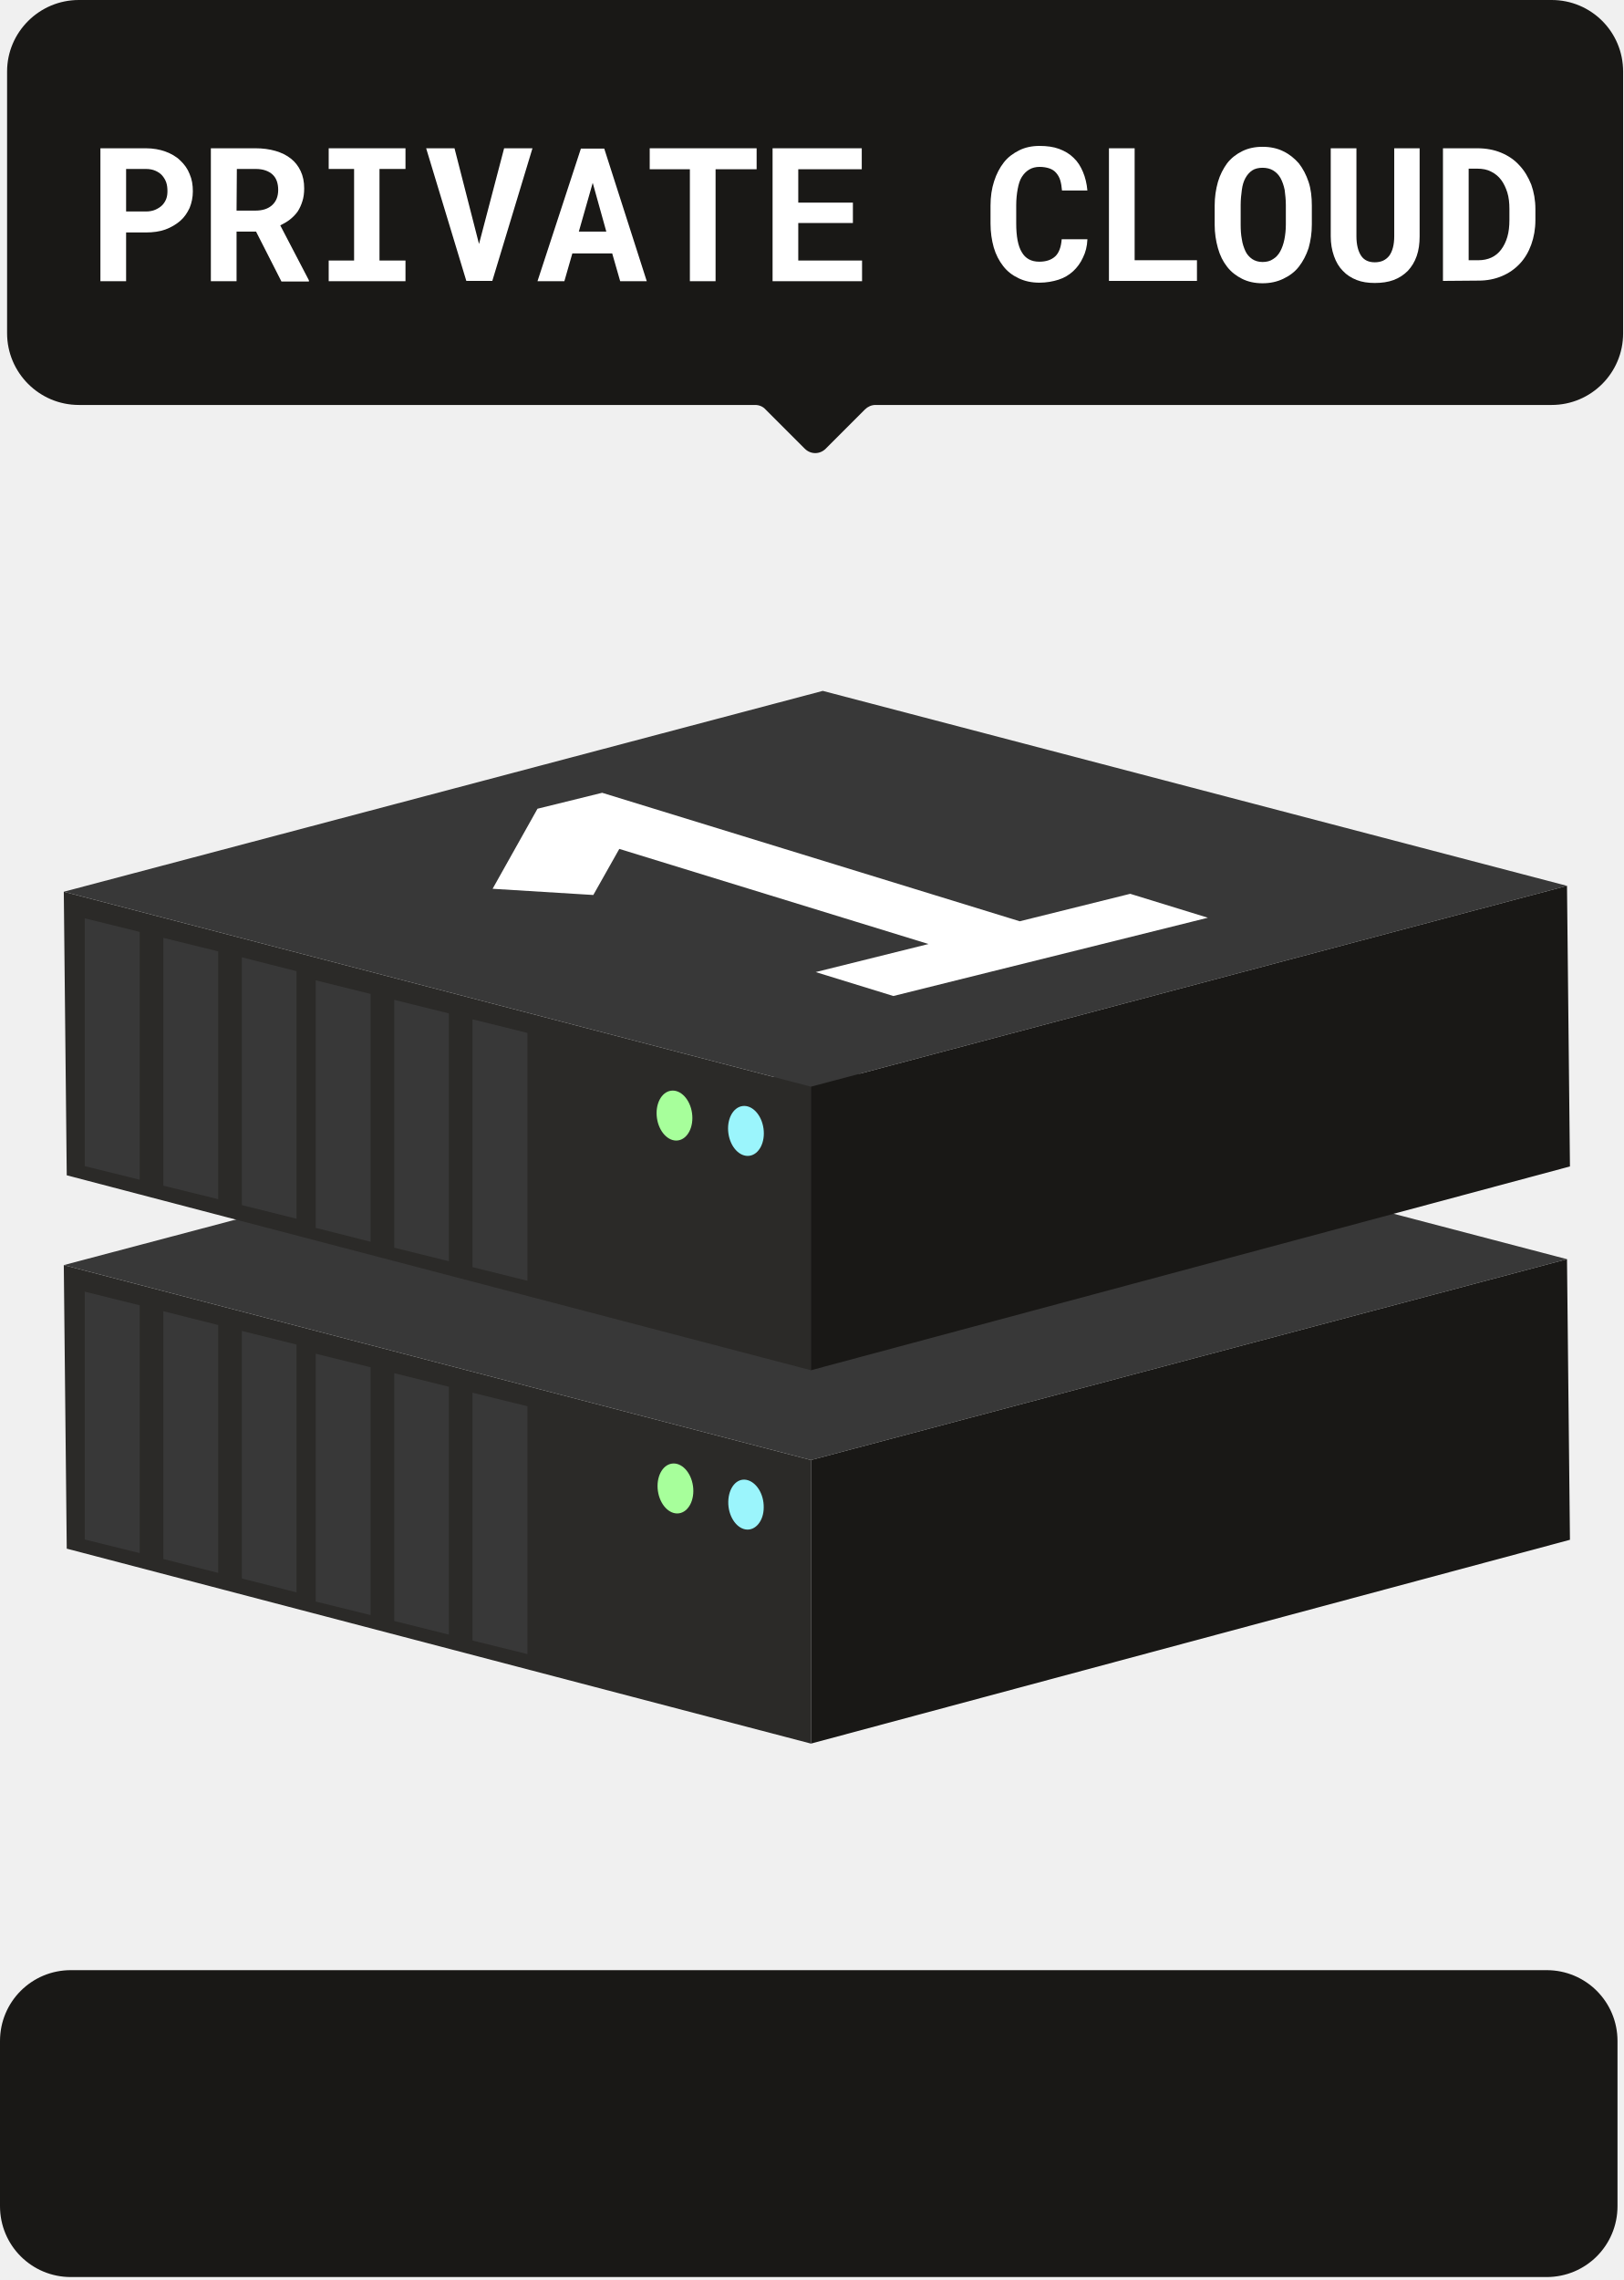
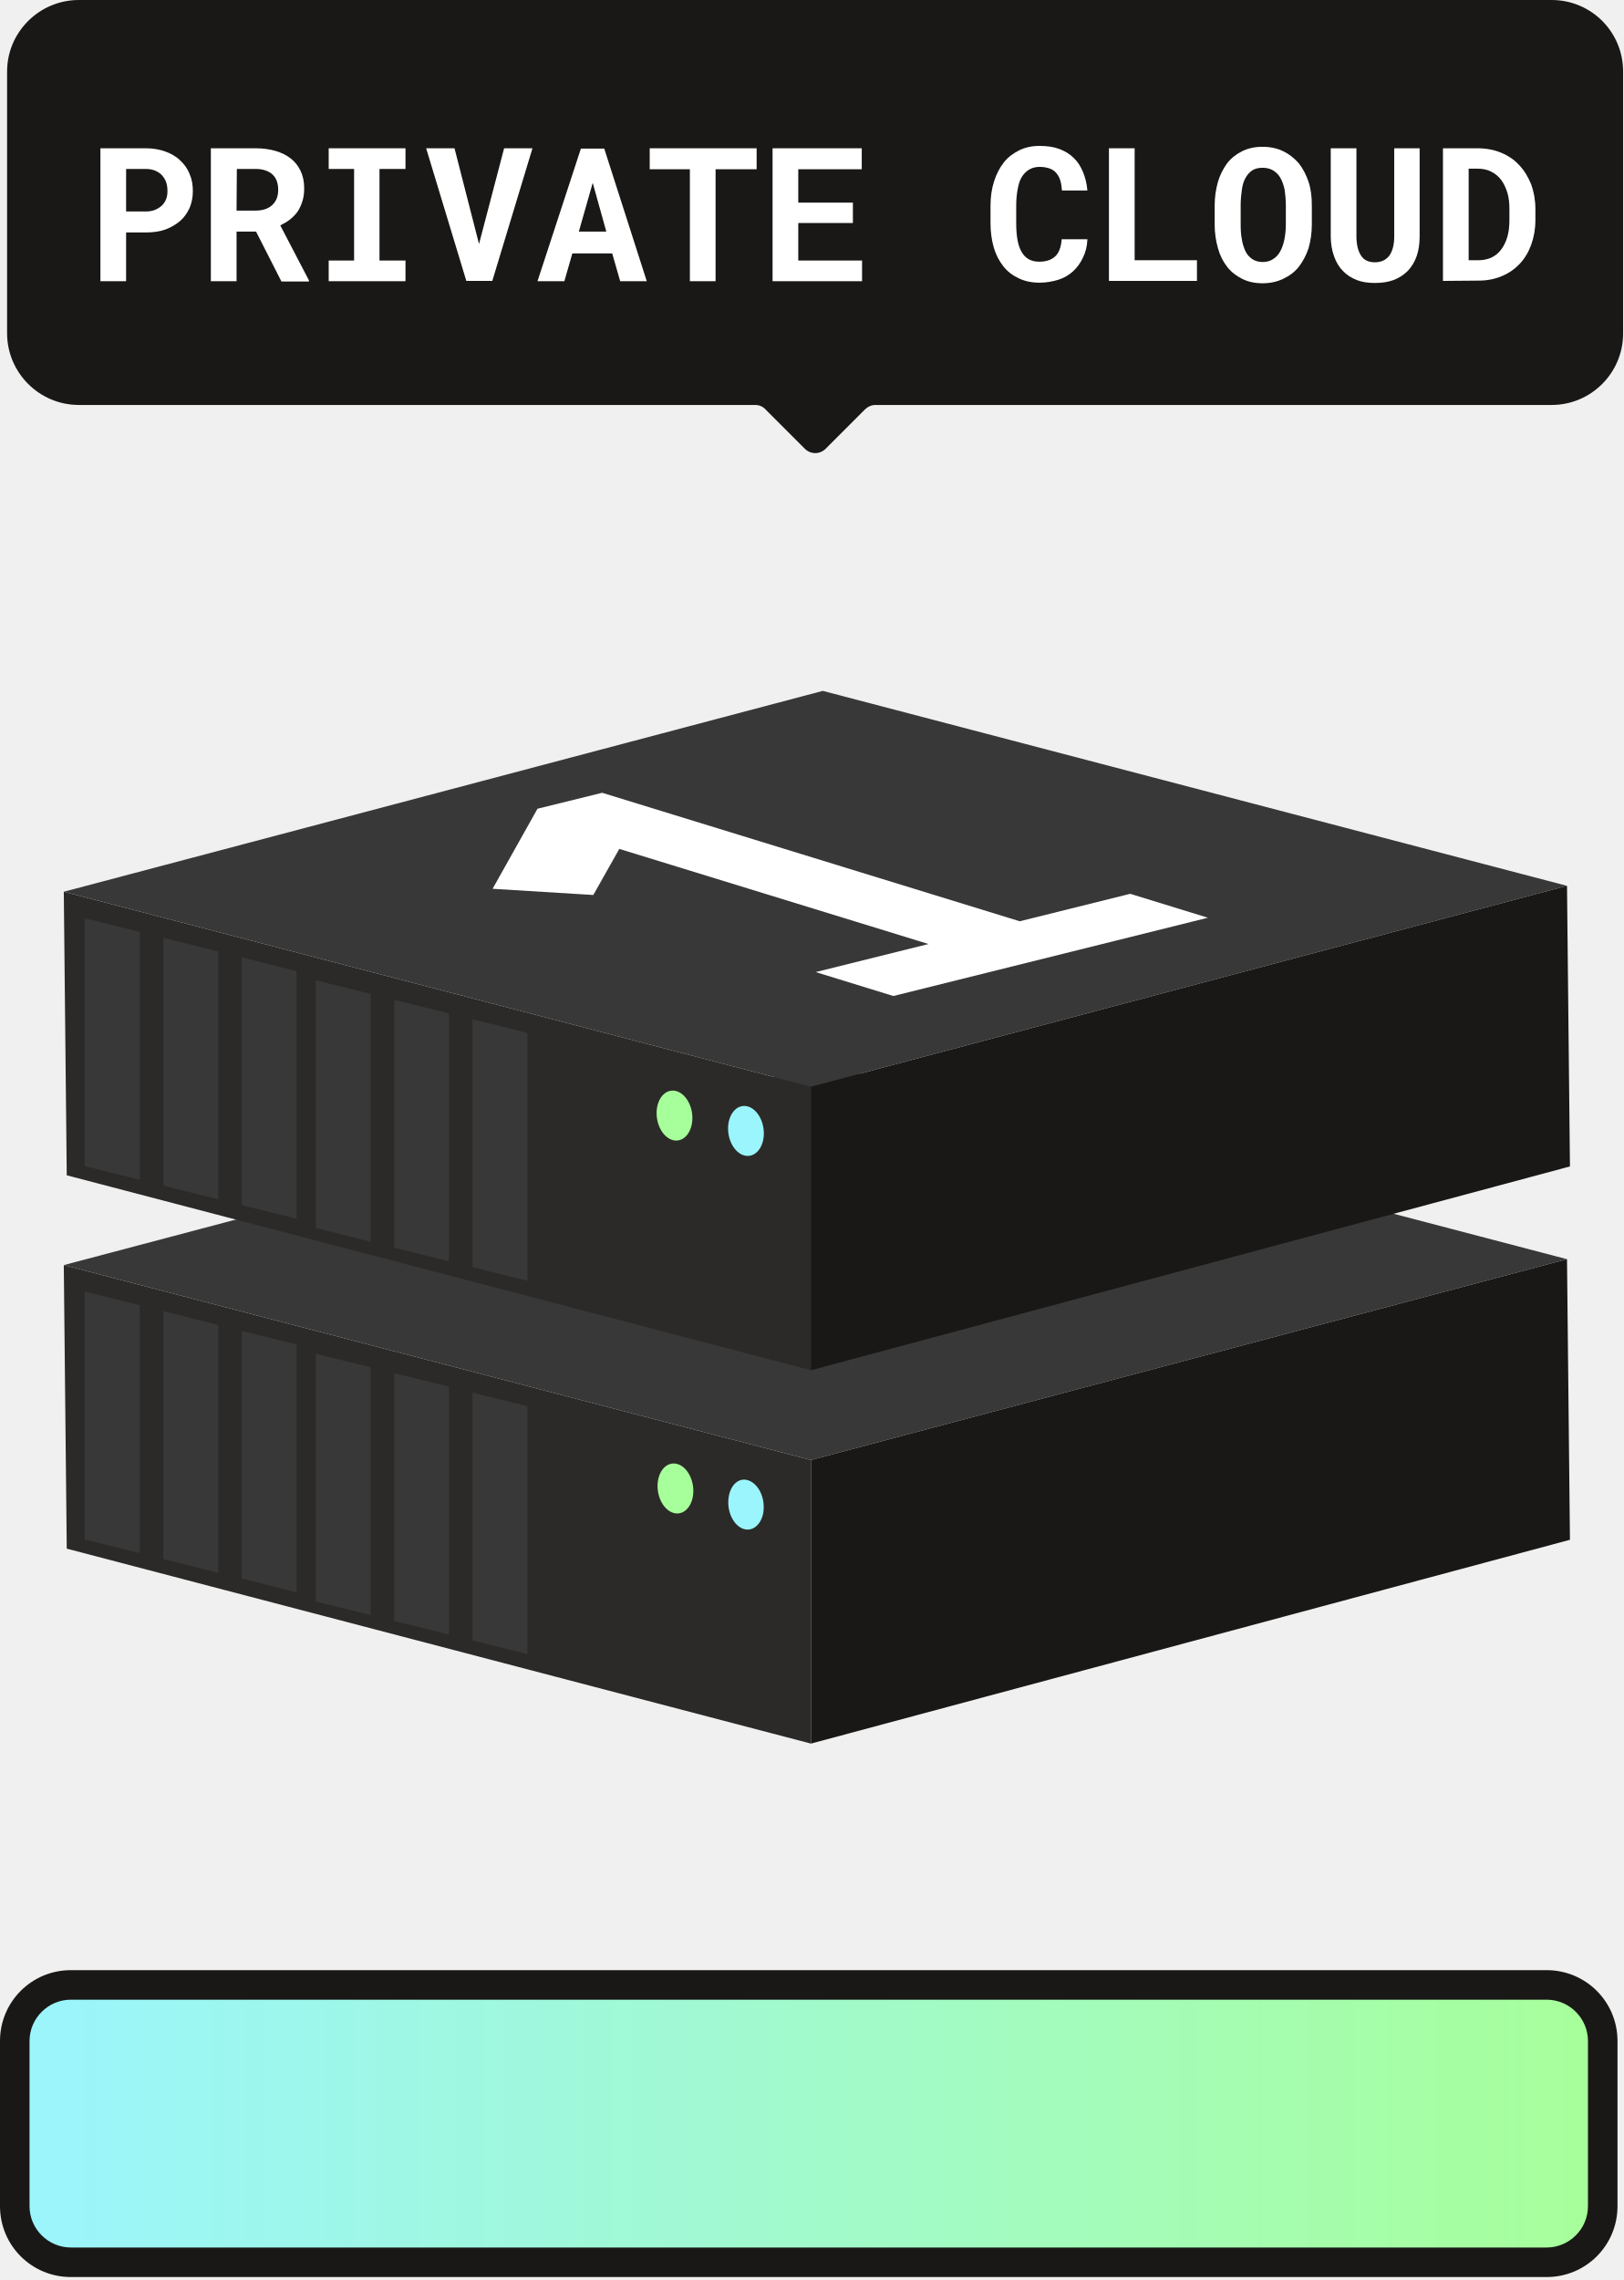
<svg xmlns="http://www.w3.org/2000/svg" version="1.1" id="Layer_1" x="0px" y="0px" viewBox="0 0 549.7 771.9" style="enable-background:new 0 0 549.7 771.9;" xml:space="preserve">
-   <defs id="defs85" />
-   <style type="text/css" id="style2">
+   <style type="text/css">
	.st0{fill:#383838;}
	.st1{fill:#2B2A28;}
	.st2{fill:#191816;}
	.st3{fill:#A7FF9B;}
	.st4{fill:#9BF5FC;}
	.st5{fill:#FFFFFF;}
+ 	.st6{fill:url(#SVGID_1_);}
</style>
-   <polygon class="st0" points="21.6,428.3 274.6,494.3 530.6,426.3 278.6,360.3 " id="polygon6" />
-   <polygon class="st1" points="22.6,524.3 21.6,428.3 274.6,494.3 274.6,590.3 " id="polygon8" />
-   <polygon class="st2" points="531.6,521.3 530.6,426.3 274.6,494.3 274.6,590.3 " id="polygon10" />
-   <polygon class="st0" points="28.7,437.3 47.3,441.9 47.3,525.8 28.7,521.2 " id="polygon12" />
-   <polygon class="st0" points="55.3,443.9 73.9,448.6 73.9,532.5 55.3,527.8 " id="polygon14" />
-   <polygon class="st0" points="81.9,450.6 100.4,455.2 100.4,539.1 81.9,534.4 " id="polygon16" />
-   <polygon class="st0" points="106.9,458.3 125.5,462.9 125.5,546.8 106.9,542.2 " id="polygon18" />
-   <polygon class="st0" points="133.5,464.9 152,469.5 152,553.4 133.5,548.8 " id="polygon20" />
-   <polygon class="st0" points="160,471.5 178.6,476.1 178.6,560 160,555.4 " id="polygon22" />
-   <ellipse transform="matrix(0.9902 -0.14 0.14 0.9902 -68.2935 36.9802)" class="st3" cx="228.7" cy="503.9" rx="6" ry="8.5" id="ellipse24" />
-   <path class="st4" d="M252.5,517.8c-3.3-0.5-6-4.7-5.9-9.4s2.8-8,6.1-7.4c3.3,0.6,6,4.7,5.9,9.4C258.6,514.9,255.8,518.3,252.5,517.8  z" id="path26" />
-   <polygon class="st0" points="21.6,301.9 274.6,367.9 530.6,299.9 278.6,233.9 " id="polygon28" />
-   <polygon class="st1" points="22.6,397.9 21.6,301.9 274.6,367.9 274.6,463.9 " id="polygon30" />
-   <polygon class="st2" points="531.6,394.9 530.6,299.9 274.6,367.9 274.6,463.9 " id="polygon32" />
-   <polygon class="st0" points="28.7,310.9 47.3,315.5 47.3,399.4 28.7,394.8 " id="polygon34" />
-   <polygon class="st0" points="55.3,317.5 73.9,322.1 73.9,406 55.3,401.4 " id="polygon36" />
-   <polygon class="st0" points="81.9,324.1 100.4,328.8 100.4,412.6 81.9,408 " id="polygon38" />
-   <polygon class="st0" points="106.9,331.9 125.5,336.5 125.5,420.4 106.9,415.7 " id="polygon40" />
-   <polygon class="st0" points="133.5,338.5 152,343.1 152,427 133.5,422.4 " id="polygon42" />
-   <polygon class="st0" points="160,345.1 178.6,349.7 178.6,433.6 160,429 " id="polygon44" />
-   <ellipse transform="matrix(0.9902 -0.1393 0.1393 0.9902 -50.3885 35.4963)" class="st3" cx="228.4" cy="377.7" rx="6" ry="8.5" id="ellipse46" />
-   <ellipse transform="matrix(0.9902 -0.1393 0.1393 0.9902 -50.8768 38.9174)" class="st4" cx="252.6" cy="382.9" rx="6" ry="8.5" id="ellipse48" />
-   <path class="st2" d="M26.7,137.1h229c1.3,0,2.6,0.5,3.5,1.5l13.3,13.3c2,2,5.1,2,7.1,0l0,0l13.3-13.3c0.9-0.9,2.2-1.5,3.5-1.5h229  c13.4,0,24.2-10.9,24.2-24.2V24.2c0-13.4-10.8-24.2-24.2-24.2H26.7C13.3,0,2.4,10.9,2.4,24.2v88.6C2.4,126.2,13.3,137.1,26.7,137.1z  " id="path50" />
-   <path class="st2" d="M24,667h499.7c13.3,0,24,10.7,24,24v55.9c0,13.3-10.7,24-24,24H24c-13.3,0-24-10.7-24-24V691  C0,677.7,10.7,667,24,667z" id="bottombar" />
-   <polygon class="st5" points="203.9,268.4 345.3,311.9 382.7,302.6 409,310.7 302.5,337.2 276.2,329.1 314.4,319.6 209.7,287.4   200.9,303 166.8,300.9 182,273.8 " id="polygon54" />
+   <polygon id="polygon6" class="st0" points="21.6,428.3 274.6,494.3 530.6,426.3 278.6,360.3 " />
+   <polygon id="polygon8" class="st1" points="22.6,524.3 21.6,428.3 274.6,494.3 274.6,590.3 " />
+   <polygon id="polygon10" class="st2" points="531.6,521.3 530.6,426.3 274.6,494.3 274.6,590.3 " />
+   <polygon id="polygon12" class="st0" points="28.7,437.3 47.3,441.9 47.3,525.8 28.7,521.2 " />
+   <polygon id="polygon14" class="st0" points="55.3,443.9 73.9,448.6 73.9,532.5 55.3,527.8 " />
+   <polygon id="polygon16" class="st0" points="81.9,450.6 100.4,455.2 100.4,539.1 81.9,534.4 " />
+   <polygon id="polygon18" class="st0" points="106.9,458.3 125.5,462.9 125.5,546.8 106.9,542.2 " />
+   <polygon id="polygon20" class="st0" points="133.5,464.9 152,469.5 152,553.4 133.5,548.8 " />
+   <polygon id="polygon22" class="st0" points="160,471.5 178.6,476.1 178.6,560 160,555.4 " />
+   <ellipse id="ellipse24" transform="matrix(0.9902 -0.14 0.14 0.9902 -68.2937 36.9804)" class="st3" cx="228.7" cy="503.9" rx="6" ry="8.5" />
+   <path id="path26" class="st4" d="M252.5,517.8c-3.3-0.5-6-4.7-5.9-9.4s2.8-8,6.1-7.4c3.3,0.6,6,4.7,5.9,9.4  C258.6,514.9,255.8,518.3,252.5,517.8z" />
+   <polygon id="polygon28" class="st0" points="21.6,301.9 274.6,367.9 530.6,299.9 278.6,233.9 " />
+   <polygon id="polygon30" class="st1" points="22.6,397.9 21.6,301.9 274.6,367.9 274.6,463.9 " />
+   <polygon id="polygon32" class="st2" points="531.6,394.9 530.6,299.9 274.6,367.9 274.6,463.9 " />
+   <polygon id="polygon34" class="st0" points="28.7,310.9 47.3,315.5 47.3,399.4 28.7,394.8 " />
+   <polygon id="polygon36" class="st0" points="55.3,317.5 73.9,322.1 73.9,406 55.3,401.4 " />
+   <polygon id="polygon38" class="st0" points="81.9,324.1 100.4,328.8 100.4,412.6 81.9,408 " />
+   <polygon id="polygon40" class="st0" points="106.9,331.9 125.5,336.5 125.5,420.4 106.9,415.7 " />
+   <polygon id="polygon42" class="st0" points="133.5,338.5 152,343.1 152,427 133.5,422.4 " />
+   <polygon id="polygon44" class="st0" points="160,345.1 178.6,349.7 178.6,433.6 160,429 " />
+   <ellipse id="ellipse46" transform="matrix(0.9902 -0.1393 0.1393 0.9902 -50.3863 35.4985)" class="st3" cx="228.4" cy="377.7" rx="6" ry="8.5" />
+   <ellipse id="ellipse48" transform="matrix(0.9902 -0.1393 0.1393 0.9902 -50.8746 38.9203)" class="st4" cx="252.6" cy="382.9" rx="6" ry="8.5" />
+   <path id="path50" class="st2" d="M26.7,137.1h229c1.3,0,2.6,0.5,3.5,1.5l13.3,13.3c2,2,5.1,2,7.1,0l0,0l13.3-13.3  c0.9-0.9,2.2-1.5,3.5-1.5h229c13.4,0,24.2-10.9,24.2-24.2V24.2c0-13.4-10.8-24.2-24.2-24.2H26.7C13.3,0,2.4,10.9,2.4,24.2v88.6  C2.4,126.2,13.3,137.1,26.7,137.1z" />
+   <path id="bottombar" class="st2" d="M24,667h499.7c13.3,0,24,10.7,24,24v55.9c0,13.3-10.7,24-24,24H24c-13.3,0-24-10.7-24-24V691  C0,677.7,10.7,667,24,667z" />
+   <polygon id="polygon54" class="st5" points="203.9,268.4 345.3,311.9 382.7,302.6 409,310.7 302.5,337.2 276.2,329.1 314.4,319.6   209.7,287.4 200.9,303 166.8,300.9 182,273.8 " />
  <g id="g80">
-     <path class="st5" d="M42.7,78.7v16.5H34v-45h15.4c2.4,0,4.7,0.4,6.6,1.1s3.7,1.7,5,3c1.4,1.3,2.5,2.8,3.2,4.6   c0.8,1.8,1.1,3.7,1.1,5.9c0,2-0.4,3.9-1.1,5.6c-0.8,1.7-1.8,3.2-3.2,4.4c-1.4,1.2-3.1,2.2-5,2.9s-4.2,1-6.6,1H42.7z M42.7,71.6h6.7   c1.2,0,2.3-0.2,3.2-0.6s1.7-0.9,2.3-1.5s1.1-1.4,1.4-2.2c0.3-0.8,0.4-1.7,0.4-2.6c0-1-0.1-2-0.4-2.9c-0.3-0.9-0.8-1.7-1.4-2.4   c-0.6-0.7-1.4-1.2-2.3-1.6c-0.9-0.4-2-0.6-3.2-0.6h-6.7V71.6z" id="path56" />
-     <path class="st5" d="M86.7,78.4h-6.6v16.8h-8.7v-45h15.1c2.5,0,4.7,0.3,6.8,0.9c2,0.6,3.7,1.4,5.2,2.6c1.4,1.1,2.5,2.5,3.3,4.2   s1.2,3.6,1.2,5.9c0,1.6-0.2,3.1-0.6,4.3c-0.4,1.3-0.9,2.4-1.6,3.5c-0.7,1-1.6,1.9-2.6,2.7c-1,0.8-2.1,1.4-3.3,2l9.7,18.6v0.4h-9.3   L86.7,78.4z M80.1,71.3h6.4c2.4,0,4.3-0.6,5.7-1.9c1.3-1.2,2-2.9,2-5.1c0-2.2-0.6-4-1.9-5.2s-3.2-1.9-5.7-1.9h-6.4L80.1,71.3   L80.1,71.3z" id="path58" />
-     <path class="st5" d="M111.3,50.2h26v7h-8.8v31h8.8v7h-26v-7h8.6v-31h-8.6V50.2z" id="path60" />
-     <path class="st5" d="M162.2,82.6l8.5-32.4h9.6l-13.6,44.9h-8.8l-13.6-44.9h9.6L162.2,82.6z" id="path62" />
-     <path class="st5" d="M207.3,85.8h-13.5l-2.7,9.4H182l14.7-44.9h7.9L219,95.2h-9L207.3,85.8z M196,78.4h9.3l-4.6-16.5L196,78.4z" id="path64" />
-     <path class="st5" d="M256.2,57.3h-13.9v37.9h-8.7V57.3H220v-7.1h36.2V57.3z" id="path66" />
-     <path class="st5" d="M288.8,75.5h-18.5v12.7h21.6v7h-30.3v-45h30.2v7.1h-21.5v11.3h18.5L288.8,75.5L288.8,75.5z" id="path68" />
-     <path class="st5" d="M368.2,81.1c-0.1,2.3-0.6,4.3-1.5,6.1c-0.8,1.8-2,3.4-3.3,4.6c-1.4,1.3-3.1,2.3-5,2.9s-4.1,1-6.4,1   c-2.7,0-5-0.5-7.1-1.5s-3.8-2.3-5.2-4.1c-1.4-1.8-2.5-3.9-3.2-6.3c-0.7-2.5-1.1-5.2-1.1-8.1v-6.1c0-3,0.4-5.7,1.2-8.2   c0.8-2.5,1.9-4.6,3.3-6.4c1.4-1.8,3.2-3.1,5.2-4.1s4.3-1.5,6.9-1.5c2.5,0,4.7,0.3,6.6,1s3.6,1.7,4.9,3c1.4,1.3,2.4,2.9,3.2,4.8   c0.8,1.9,1.3,4,1.5,6.3h-8.6c-0.1-1.3-0.3-2.5-0.6-3.5c-0.3-1-0.8-1.8-1.4-2.5s-1.4-1.2-2.3-1.5s-2-0.5-3.3-0.5s-2.5,0.3-3.5,0.9   c-1,0.6-1.8,1.4-2.5,2.5s-1.1,2.5-1.4,4.1s-0.5,3.5-0.5,5.5v6.1c0,4.4,0.6,7.7,1.9,9.8c1.2,2.1,3.2,3.2,5.9,3.2   c2.3,0,4.1-0.6,5.4-1.8c1.3-1.2,2-3.2,2.2-5.8h8.7V81.1z" id="path70" />
-     <path class="st5" d="M384.2,88.1h21.1v7h-29.8V50.2h8.7L384.2,88.1L384.2,88.1z" id="path72" />
-     <path class="st5" d="M444.2,76c0,2.9-0.4,5.5-1.1,8c-0.8,2.4-1.9,4.5-3.3,6.3s-3.2,3.1-5.3,4.1c-2.1,1-4.4,1.5-7,1.5   s-4.9-0.5-6.9-1.5s-3.7-2.3-5.1-4.1c-1.4-1.8-2.4-3.8-3.1-6.3s-1.1-5.1-1.1-7.9v-6.5c0-2.9,0.4-5.5,1.1-8c0.7-2.4,1.8-4.5,3.1-6.3   c1.4-1.8,3.1-3.1,5.1-4.1s4.3-1.5,6.9-1.5s5,0.5,7,1.5c2.1,1,3.8,2.4,5.3,4.1c1.4,1.8,2.5,3.9,3.3,6.3c0.8,2.4,1.1,5.1,1.1,8V76z    M435.4,69.4c0-1.8-0.2-3.5-0.4-5.1c-0.3-1.5-0.8-2.9-1.4-4s-1.5-2-2.5-2.6s-2.2-0.9-3.6-0.9s-2.6,0.3-3.5,0.9   c-0.9,0.6-1.7,1.5-2.3,2.6s-1,2.4-1.2,4c-0.2,1.5-0.4,3.2-0.4,5.1V76c0,1.8,0.1,3.5,0.4,5c0.2,1.5,0.7,2.9,1.2,4s1.3,2,2.3,2.7   c0.9,0.6,2.1,1,3.5,1s2.6-0.3,3.6-1c1-0.6,1.8-1.5,2.4-2.6s1.1-2.5,1.4-4s0.5-3.2,0.5-5.1V69.4z" id="path74" />
-     <path class="st5" d="M480.7,50.2V80c0,2.5-0.3,4.7-1,6.7s-1.7,3.6-3,5c-1.3,1.3-2.9,2.4-4.8,3.1s-4,1-6.4,1c-2.3,0-4.3-0.3-6.1-1   c-1.8-0.7-3.4-1.7-4.7-3.1c-1.3-1.3-2.3-3-3-5s-1.1-4.2-1.1-6.7V50.2h8.7V80c0,2.9,0.6,5.1,1.6,6.6s2.6,2.2,4.6,2.2   c2.1,0,3.7-0.7,4.9-2.2c1.1-1.5,1.7-3.7,1.7-6.6V50.2H480.7z" id="path76" />
-     <path class="st5" d="M488.6,95.1V50.2h11.6c3,0,5.7,0.5,8.1,1.5s4.5,2.4,6.2,4.3c1.7,1.8,3,4,4,6.5c0.9,2.5,1.4,5.3,1.4,8.3v3.7   c0,3-0.5,5.8-1.4,8.3s-2.2,4.7-3.9,6.5s-3.7,3.2-6.1,4.2s-5,1.5-7.8,1.5L488.6,95.1L488.6,95.1z M497.3,57.2v30.9h3.3   c1.6,0,3.1-0.3,4.4-0.9s2.4-1.5,3.3-2.7s1.6-2.6,2.1-4.3c0.5-1.7,0.7-3.6,0.7-5.7v-3.8c0-2-0.2-3.9-0.7-5.5s-1.2-3.1-2.1-4.3   s-2-2.1-3.4-2.8c-1.3-0.7-2.9-1-4.7-1h-2.9V57.2z" id="path78" />
+     <path id="path56" class="st5" d="M42.7,78.7v16.5H34v-45h15.4c2.4,0,4.7,0.4,6.6,1.1s3.7,1.7,5,3c1.4,1.3,2.5,2.8,3.2,4.6   c0.8,1.8,1.1,3.7,1.1,5.9c0,2-0.4,3.9-1.1,5.6c-0.8,1.7-1.8,3.2-3.2,4.4c-1.4,1.2-3.1,2.2-5,2.9s-4.2,1-6.6,1H42.7z M42.7,71.6h6.7   c1.2,0,2.3-0.2,3.2-0.6s1.7-0.9,2.3-1.5s1.1-1.4,1.4-2.2c0.3-0.8,0.4-1.7,0.4-2.6c0-1-0.1-2-0.4-2.9c-0.3-0.9-0.8-1.7-1.4-2.4   c-0.6-0.7-1.4-1.2-2.3-1.6c-0.9-0.4-2-0.6-3.2-0.6h-6.7V71.6z" />
+     <path id="path58" class="st5" d="M86.7,78.4h-6.6v16.8h-8.7v-45h15.1c2.5,0,4.7,0.3,6.8,0.9c2,0.6,3.7,1.4,5.2,2.6   c1.4,1.1,2.5,2.5,3.3,4.2s1.2,3.6,1.2,5.9c0,1.6-0.2,3.1-0.6,4.3c-0.4,1.3-0.9,2.4-1.6,3.5c-0.7,1-1.6,1.9-2.6,2.7   c-1,0.8-2.1,1.4-3.3,2l9.7,18.6v0.4h-9.3L86.7,78.4z M80.1,71.3h6.4c2.4,0,4.3-0.6,5.7-1.9c1.3-1.2,2-2.9,2-5.1   c0-2.2-0.6-4-1.9-5.2s-3.2-1.9-5.7-1.9h-6.4L80.1,71.3L80.1,71.3z" />
+     <path id="path60" class="st5" d="M111.3,50.2h26v7h-8.8v31h8.8v7h-26v-7h8.6v-31h-8.6V50.2z" />
+     <path id="path62" class="st5" d="M162.2,82.6l8.5-32.4h9.6l-13.6,44.9h-8.8l-13.6-44.9h9.6L162.2,82.6z" />
+     <path id="path64" class="st5" d="M207.3,85.8h-13.5l-2.7,9.4H182l14.7-44.9h7.9L219,95.2h-9L207.3,85.8z M196,78.4h9.3l-4.6-16.5   L196,78.4z" />
+     <path id="path66" class="st5" d="M256.2,57.3h-13.9v37.9h-8.7V57.3H220v-7.1h36.2V57.3z" />
+     <path id="path68" class="st5" d="M288.8,75.5h-18.5v12.7h21.6v7h-30.3v-45h30.2v7.1h-21.5v11.3h18.5L288.8,75.5L288.8,75.5z" />
+     <path id="path70" class="st5" d="M368.2,81.1c-0.1,2.3-0.6,4.3-1.5,6.1c-0.8,1.8-2,3.4-3.3,4.6c-1.4,1.3-3.1,2.3-5,2.9   s-4.1,1-6.4,1c-2.7,0-5-0.5-7.1-1.5s-3.8-2.3-5.2-4.1c-1.4-1.8-2.5-3.9-3.2-6.3c-0.7-2.5-1.1-5.2-1.1-8.1v-6.1c0-3,0.4-5.7,1.2-8.2   c0.8-2.5,1.9-4.6,3.3-6.4c1.4-1.8,3.2-3.1,5.2-4.1s4.3-1.5,6.9-1.5c2.5,0,4.7,0.3,6.6,1s3.6,1.7,4.9,3c1.4,1.3,2.4,2.9,3.2,4.8   c0.8,1.9,1.3,4,1.5,6.3h-8.6c-0.1-1.3-0.3-2.5-0.6-3.5c-0.3-1-0.8-1.8-1.4-2.5s-1.4-1.2-2.3-1.5s-2-0.5-3.3-0.5s-2.5,0.3-3.5,0.9   c-1,0.6-1.8,1.4-2.5,2.5s-1.1,2.5-1.4,4.1s-0.5,3.5-0.5,5.5v6.1c0,4.4,0.6,7.7,1.9,9.8c1.2,2.1,3.2,3.2,5.9,3.2   c2.3,0,4.1-0.6,5.4-1.8c1.3-1.2,2-3.2,2.2-5.8h8.7L368.2,81.1L368.2,81.1z" />
+     <path id="path72" class="st5" d="M384.2,88.1h21.1v7h-29.8V50.2h8.7L384.2,88.1L384.2,88.1z" />
+     <path id="path74" class="st5" d="M444.2,76c0,2.9-0.4,5.5-1.1,8c-0.8,2.4-1.9,4.5-3.3,6.3s-3.2,3.1-5.3,4.1c-2.1,1-4.4,1.5-7,1.5   s-4.9-0.5-6.9-1.5s-3.7-2.3-5.1-4.1c-1.4-1.8-2.4-3.8-3.1-6.3s-1.1-5.1-1.1-7.9v-6.5c0-2.9,0.4-5.5,1.1-8c0.7-2.4,1.8-4.5,3.1-6.3   c1.4-1.8,3.1-3.1,5.1-4.1s4.3-1.5,6.9-1.5s5,0.5,7,1.5c2.1,1,3.8,2.4,5.3,4.1c1.4,1.8,2.5,3.9,3.3,6.3c0.8,2.4,1.1,5.1,1.1,8V76z    M435.4,69.4c0-1.8-0.2-3.5-0.4-5.1c-0.3-1.5-0.8-2.9-1.4-4s-1.5-2-2.5-2.6s-2.2-0.9-3.6-0.9s-2.6,0.3-3.5,0.9   c-0.9,0.6-1.7,1.5-2.3,2.6s-1,2.4-1.2,4c-0.2,1.5-0.4,3.2-0.4,5.1V76c0,1.8,0.1,3.5,0.4,5c0.2,1.5,0.7,2.9,1.2,4s1.3,2,2.3,2.7   c0.9,0.6,2.1,1,3.5,1s2.6-0.3,3.6-1c1-0.6,1.8-1.5,2.4-2.6s1.1-2.5,1.4-4s0.5-3.2,0.5-5.1V69.4z" />
+     <path id="path76" class="st5" d="M480.7,50.2V80c0,2.5-0.3,4.7-1,6.7s-1.7,3.6-3,5c-1.3,1.3-2.9,2.4-4.8,3.1s-4,1-6.4,1   c-2.3,0-4.3-0.3-6.1-1c-1.8-0.7-3.4-1.7-4.7-3.1c-1.3-1.3-2.3-3-3-5s-1.1-4.2-1.1-6.7V50.2h8.7V80c0,2.9,0.6,5.1,1.6,6.6   s2.6,2.2,4.6,2.2c2.1,0,3.7-0.7,4.9-2.2c1.1-1.5,1.7-3.7,1.7-6.6V50.2H480.7z" />
+     <path id="path78" class="st5" d="M488.6,95.1V50.2h11.6c3,0,5.7,0.5,8.1,1.5s4.5,2.4,6.2,4.3c1.7,1.8,3,4,4,6.5   c0.9,2.5,1.4,5.3,1.4,8.3v3.7c0,3-0.5,5.8-1.4,8.3s-2.2,4.7-3.9,6.5s-3.7,3.2-6.1,4.2s-5,1.5-7.8,1.5L488.6,95.1L488.6,95.1z    M497.3,57.2v30.9h3.3c1.6,0,3.1-0.3,4.4-0.9s2.4-1.5,3.3-2.7s1.6-2.6,2.1-4.3c0.5-1.7,0.7-3.6,0.7-5.7v-3.8c0-2-0.2-3.9-0.7-5.5   s-1.2-3.1-2.1-4.3s-2-2.1-3.4-2.8c-1.3-0.7-2.9-1-4.7-1h-2.9L497.3,57.2L497.3,57.2z" />
  </g>
+   <linearGradient id="SVGID_1_" gradientUnits="userSpaceOnUse" x1="10" y1="718.95" x2="537.7" y2="718.95">
+     <stop offset="0" style="stop-color:#9BF5FC" />
+     <stop offset="1" style="stop-color:#A7FF9B" />
+   </linearGradient>
+   <path class="st6" d="M24,760.9h499.7c7.7,0,14-6.3,14-14V691c0-7.7-6.3-14-14-14H24c-7.7,0-14,6.3-14,14v55.9  C10,754.6,16.3,760.9,24,760.9z" />
</svg>
